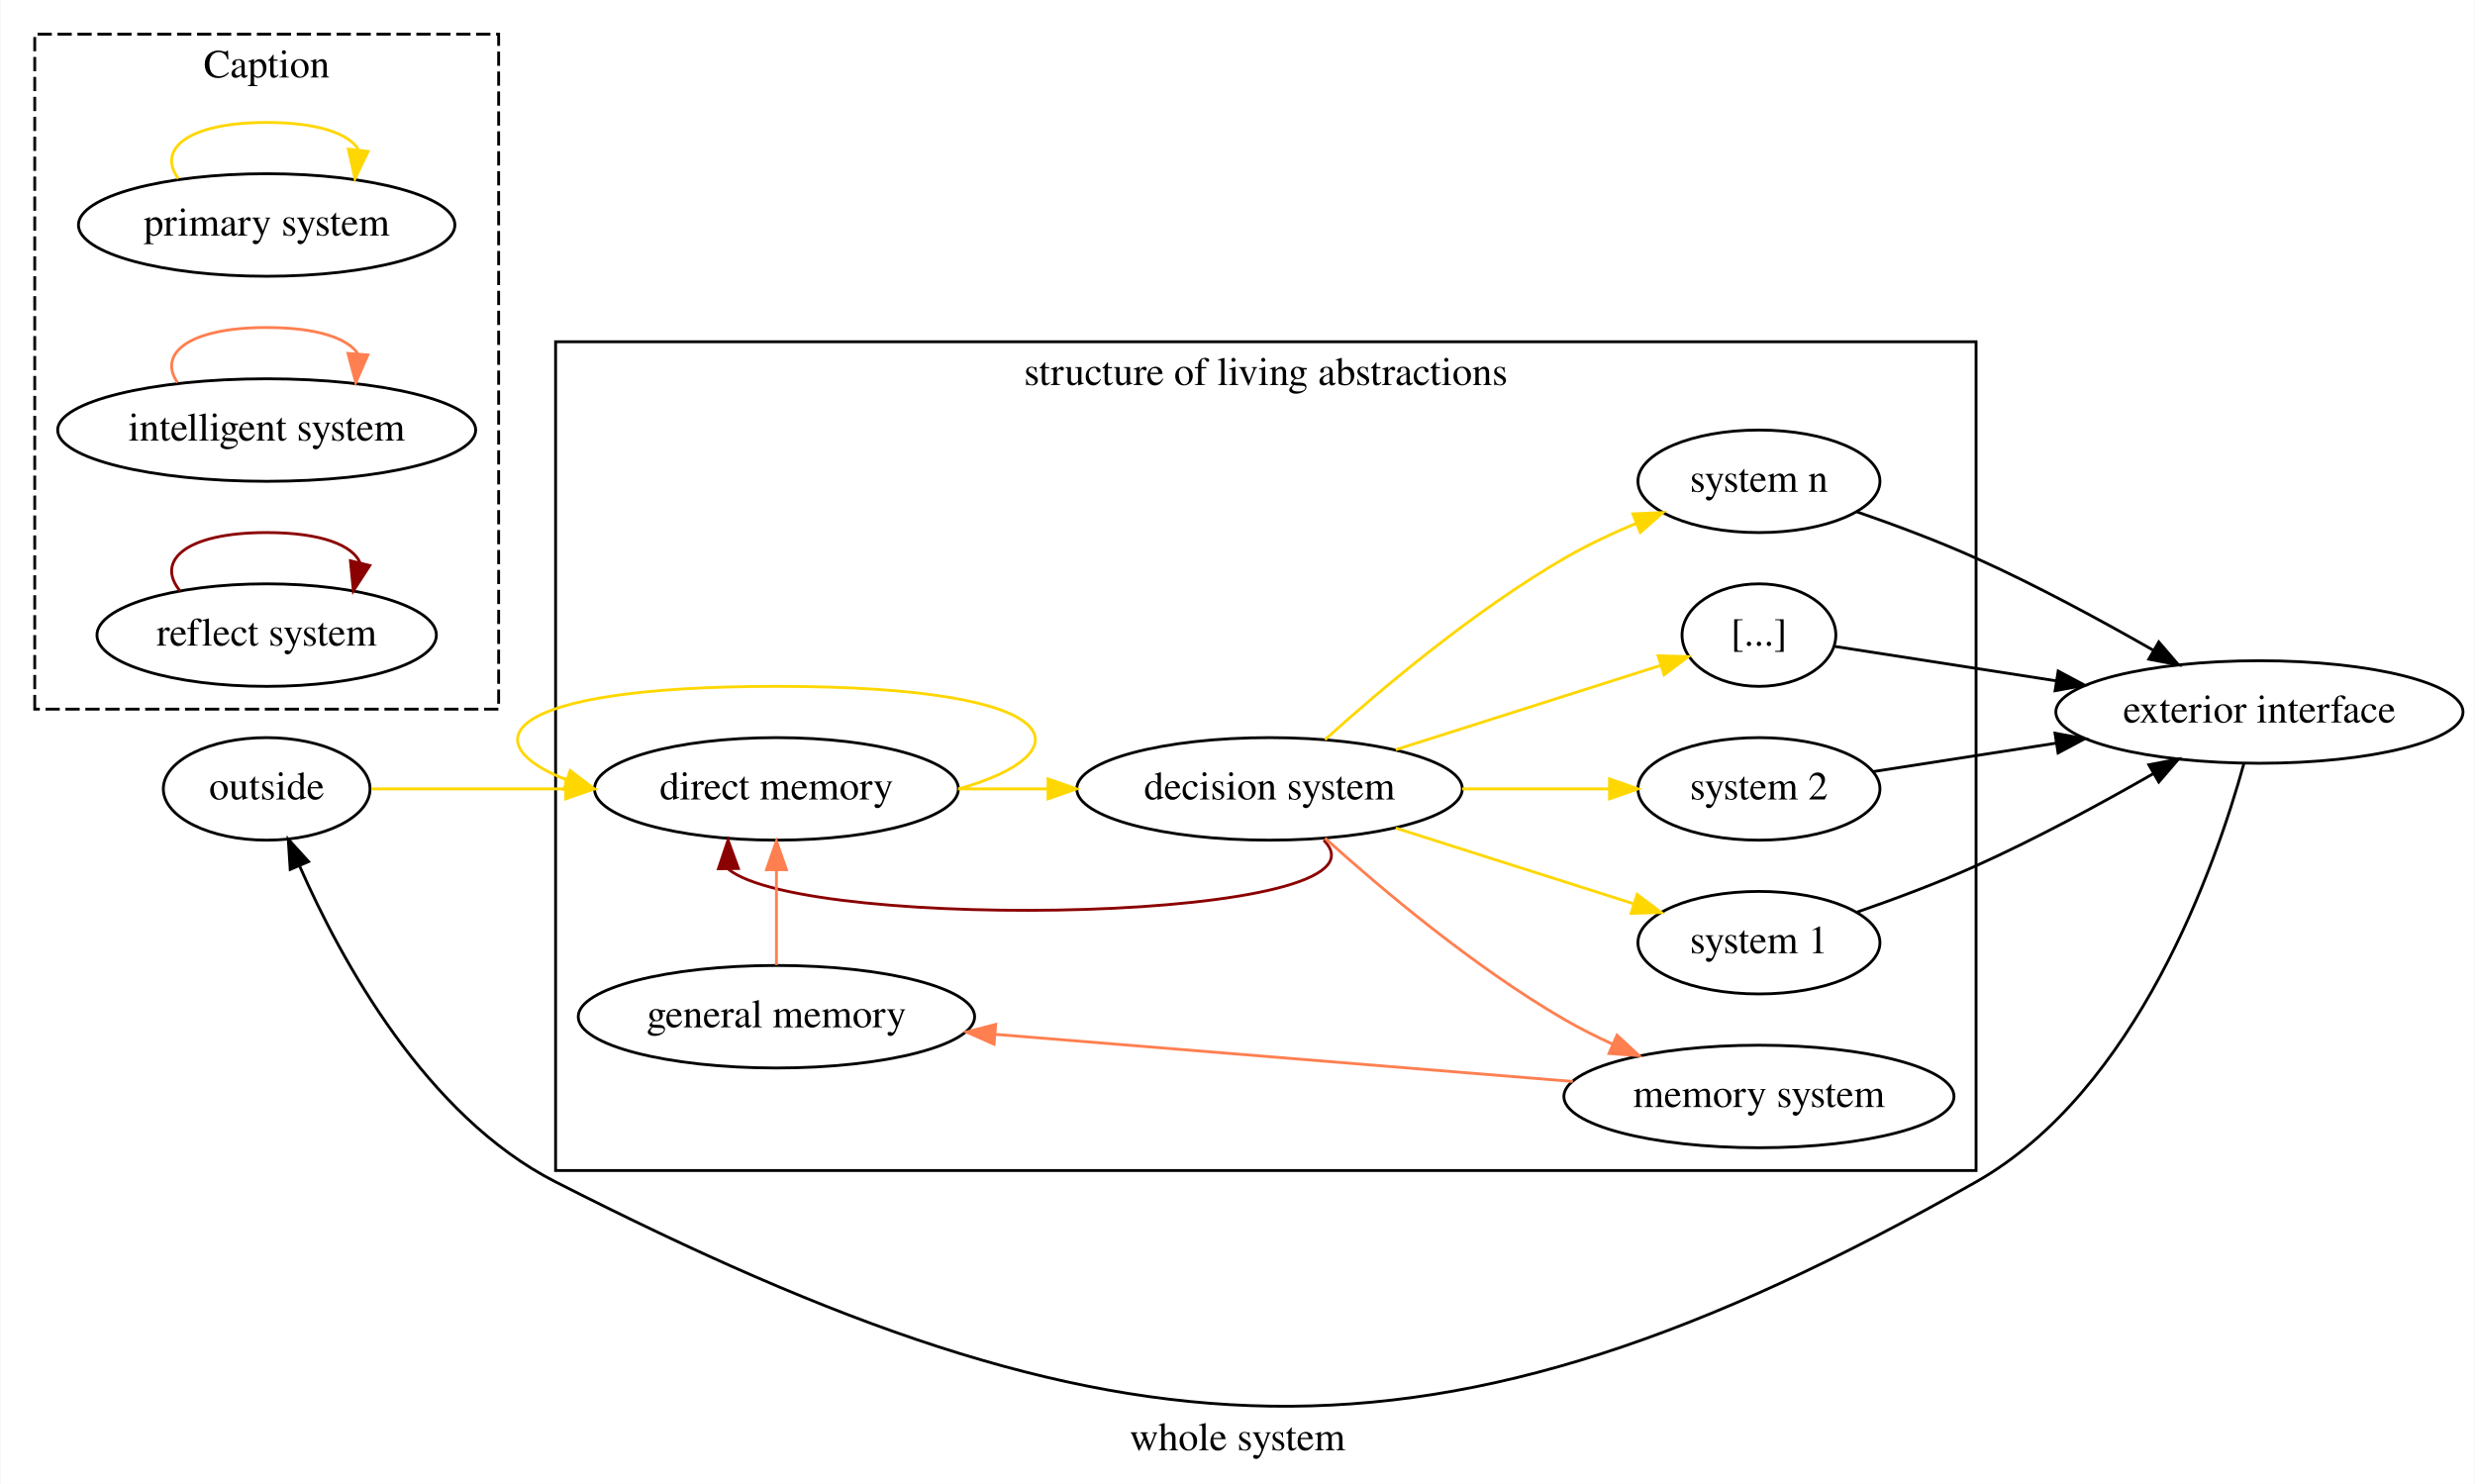
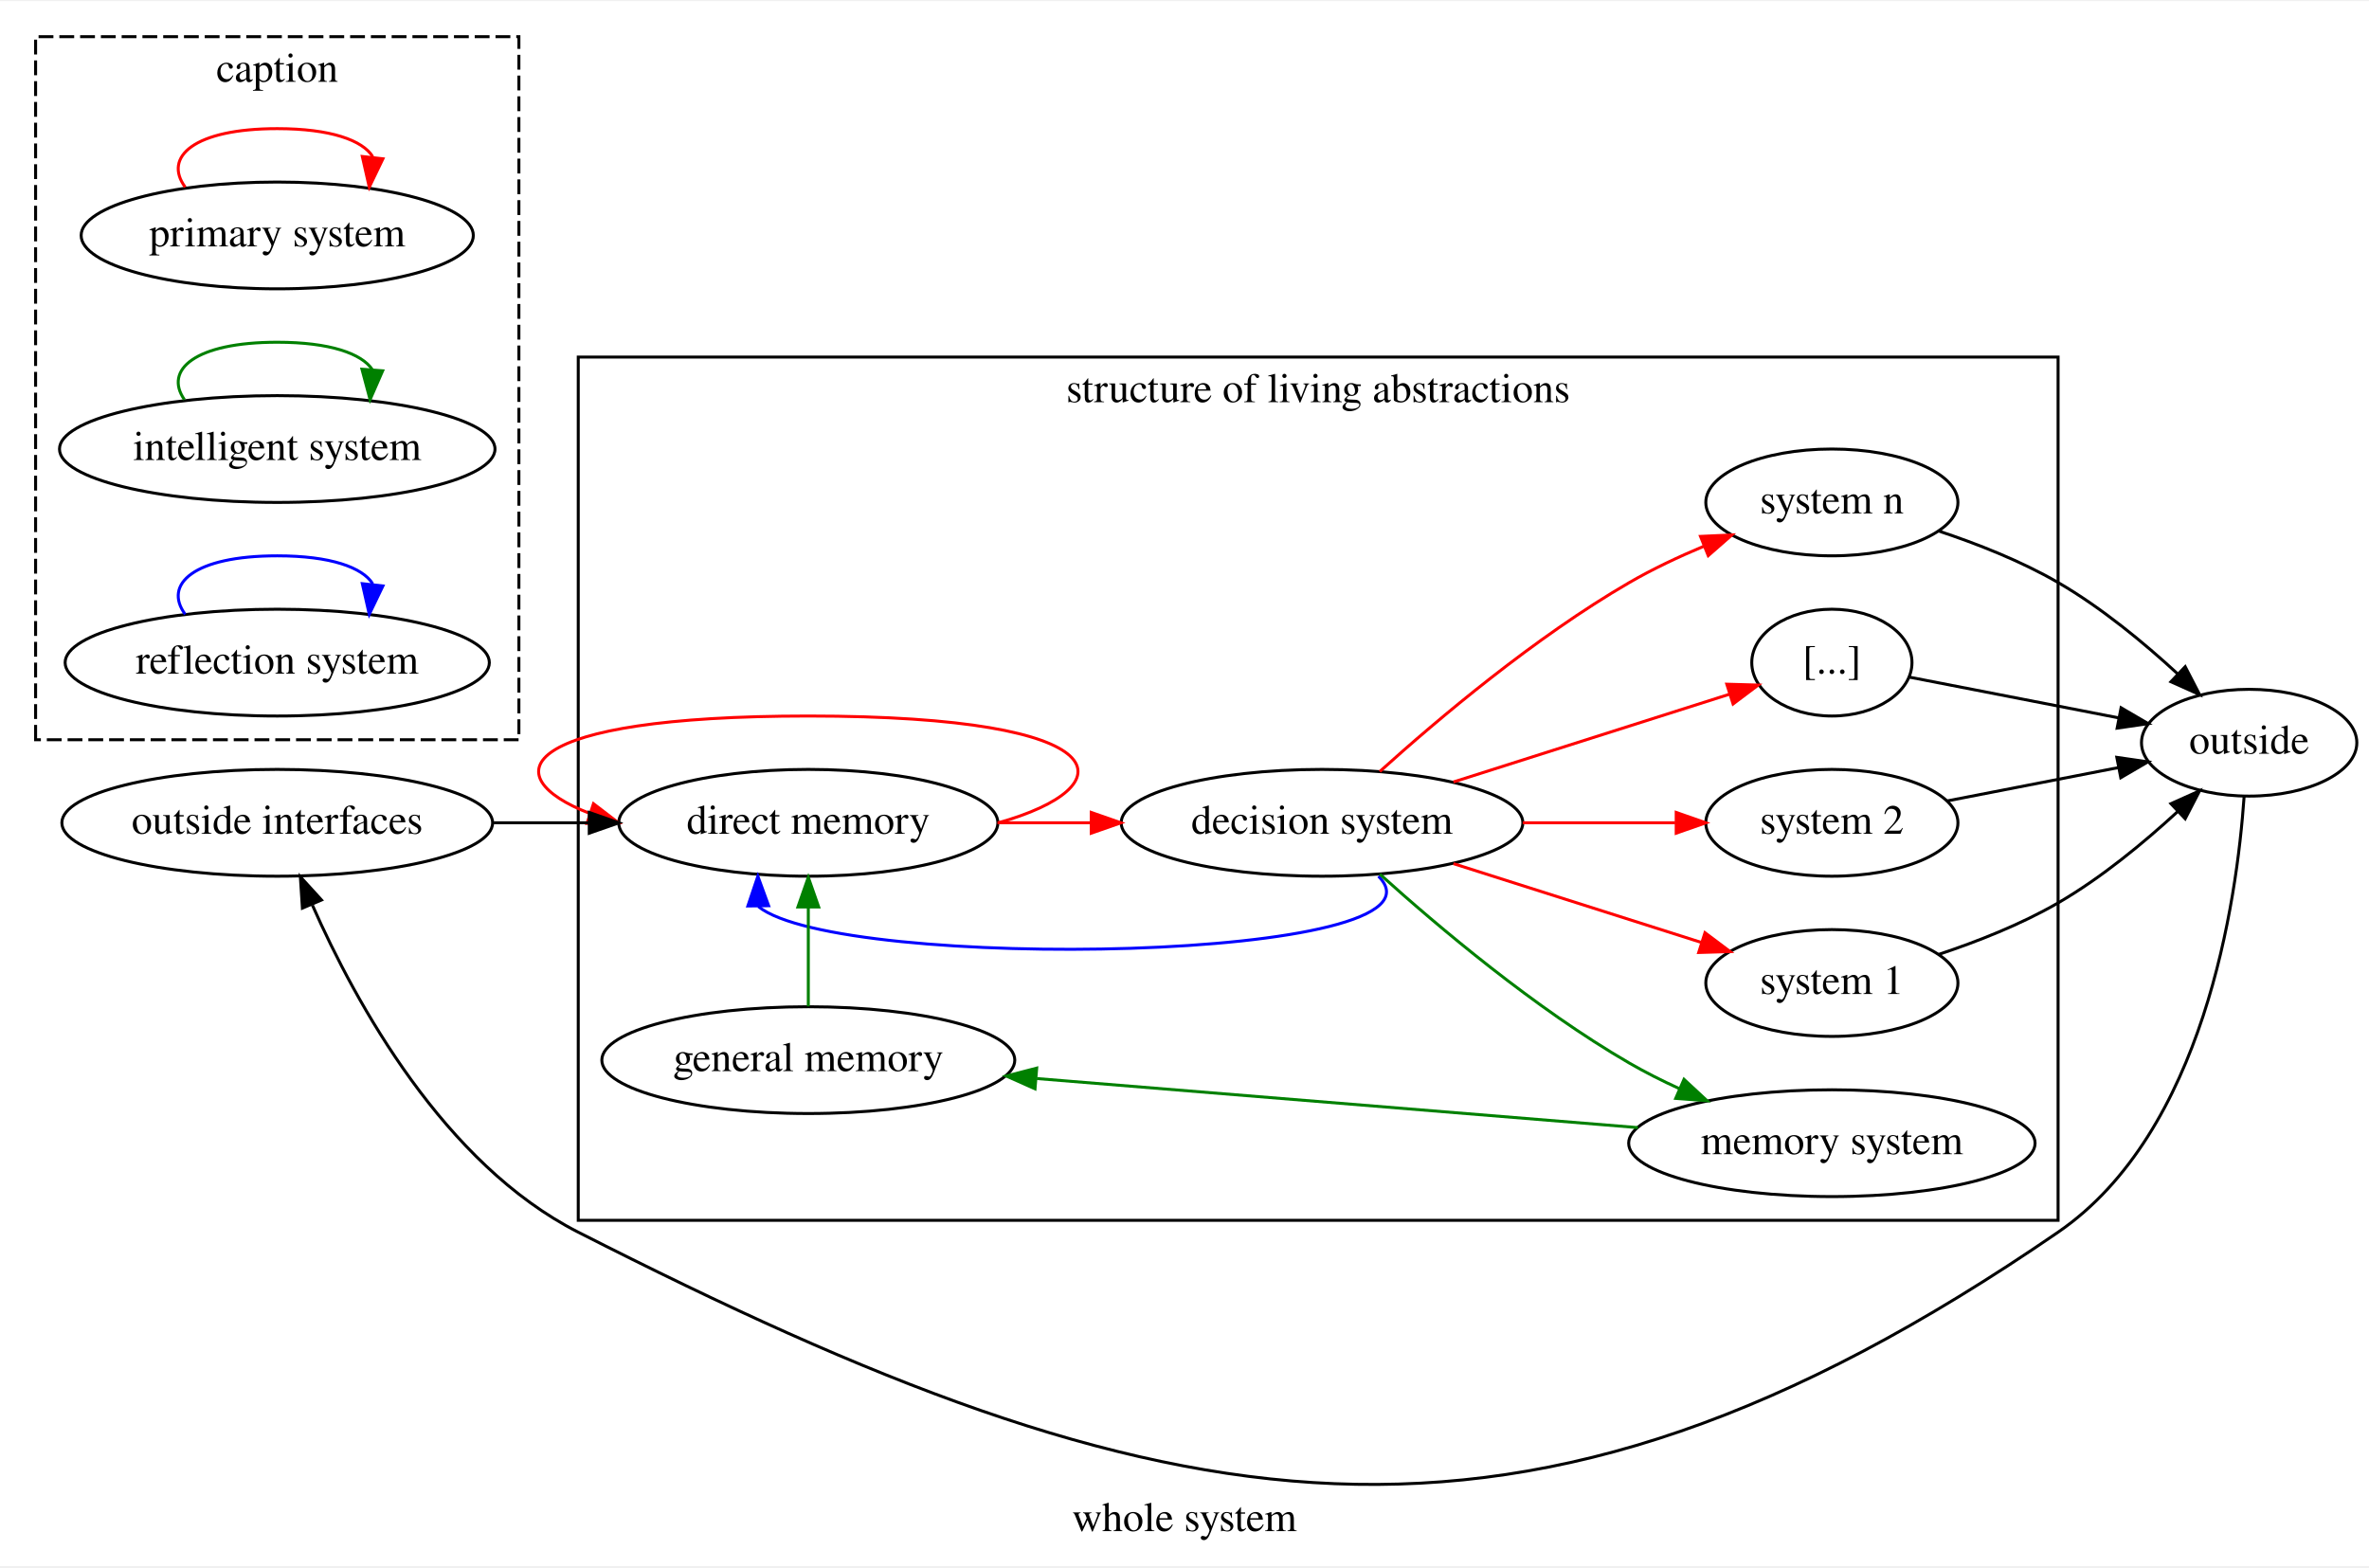
- <svg xmlns="http://www.w3.org/2000/svg" width="869pt" height="521pt" viewBox="0.00 0.00 868.64 521.02">
-   <g id="graph0" class="graph" transform="scale(1 1) rotate(0) translate(4 517.02)">
-     <polygon fill="white" stroke="transparent" points="-4,4 -4,-517.02 864.64,-517.02 864.64,4 -4,4" />
-     <text text-anchor="middle" x="430.32" y="-7.8" font-family="Times,serif" font-size="14.00">whole system</text>
+ <svg xmlns="http://www.w3.org/2000/svg" width="798pt" height="528pt" viewBox="0.00 0.00 798.44 527.56">
+   <g id="graph0" class="graph" transform="scale(1 1) rotate(0) translate(4 523.56)">
+     <polygon fill="white" stroke="transparent" points="-4,4 -4,-523.56 794.44,-523.56 794.44,4 -4,4" />
+     <text text-anchor="middle" x="395.22" y="-7.8" font-family="Times,serif" font-size="14.00">whole system</text>
    <g id="clust1" class="cluster">
-       <polygon fill="none" stroke="black" points="190.89,-106.02 190.89,-397.02 689.65,-397.02 689.65,-106.02 190.89,-106.02" />
-       <text text-anchor="middle" x="440.27" y="-381.82" font-family="Times,serif" font-size="14.00">structure of living abstractions</text>
+       <polygon fill="none" stroke="black" points="190.89,-112.56 190.89,-403.56 689.65,-403.56 689.65,-112.56 190.89,-112.56" />
+       <text text-anchor="middle" x="440.27" y="-388.36" font-family="Times,serif" font-size="14.00">structure of living abstractions</text>
    </g>
    <g id="clust6" class="cluster">
-       <polygon fill="none" stroke="black" stroke-dasharray="5,2" points="8,-268.02 8,-505.02 170.89,-505.02 170.89,-268.02 8,-268.02" />
-       <text text-anchor="middle" x="89.44" y="-489.82" font-family="Times,serif" font-size="14.00">Caption</text>
+       <polygon fill="none" stroke="black" stroke-dasharray="5,2" points="8,-274.56 8,-511.56 170.89,-511.56 170.89,-274.56 8,-274.56" />
+       <text text-anchor="middle" x="89.44" y="-496.36" font-family="Times,serif" font-size="14.00">caption</text>
    </g>
    <g id="node1" class="node">
-       <ellipse fill="none" stroke="black" cx="268.43" cy="-240.02" rx="63.89" ry="18" />
-       <text text-anchor="middle" x="268.43" y="-236.32" font-family="Times,serif" font-size="14.00">direct memory</text>
+       <ellipse fill="none" stroke="black" cx="268.43" cy="-246.56" rx="63.89" ry="18" />
+       <text text-anchor="middle" x="268.43" y="-242.86" font-family="Times,serif" font-size="14.00">direct memory</text>
+     </g>
+     <g id="edge2" class="edge">
+       <path fill="none" stroke="red" d="M332.43,-246.56C375.43,-258.56 375.43,-282.56 268.43,-282.56 170.21,-282.56 162.15,-262.34 194.75,-249.74" />
+       <polygon fill="red" stroke="red" points="196.02,-253 204.43,-246.56 193.84,-246.35 196.02,-253" />
+     </g>
+     <g id="node2" class="node">
+       <ellipse fill="none" stroke="black" cx="441.57" cy="-246.56" rx="67.69" ry="18" />
+       <text text-anchor="middle" x="441.57" y="-242.86" font-family="Times,serif" font-size="14.00">decision system</text>
+     </g>
+     <g id="edge1" class="edge">
+       <path fill="none" stroke="red" d="M332.18,-246.56C342.45,-246.56 353.19,-246.56 363.75,-246.56" />
+       <polygon fill="red" stroke="red" points="363.79,-250.06 373.79,-246.56 363.79,-243.06 363.79,-250.06" />
+     </g>
+     <g id="edge15" class="edge">
+       <path fill="none" stroke="blue" d="M460.57,-228.56C489.58,-199.55 278.76,-196.15 251.56,-218.36" />
+       <polygon fill="blue" stroke="blue" points="248.06,-218.52 251.43,-228.56 255.06,-218.61 248.06,-218.52" />
+     </g>
+     <g id="node3" class="node">
+       <ellipse fill="none" stroke="black" cx="613.41" cy="-192.56" rx="42.49" ry="18" />
+       <text text-anchor="middle" x="613.41" y="-188.86" font-family="Times,serif" font-size="14.00">system 1</text>
    </g>
    <g id="edge3" class="edge">
-       <path fill="none" stroke="gold" d="M332.43,-240.02C375.43,-252.02 375.43,-276.02 268.43,-276.02 170.21,-276.02 162.15,-255.8 194.75,-243.2" />
-       <polygon fill="gold" stroke="gold" points="196.02,-246.47 204.43,-240.02 193.84,-239.82 196.02,-246.47" />
+       <path fill="none" stroke="red" d="M485.87,-232.79C511.46,-224.66 543.76,-214.39 569.32,-206.26" />
+       <polygon fill="red" stroke="red" points="570.64,-209.51 579.11,-203.15 568.52,-202.84 570.64,-209.51" />
    </g>
-     <g id="node2" class="node">
-       <ellipse fill="none" stroke="black" cx="441.57" cy="-240.02" rx="67.69" ry="18" />
-       <text text-anchor="middle" x="441.57" y="-236.32" font-family="Times,serif" font-size="14.00">decision system</text>
-     </g>
-     <g id="edge2" class="edge">
-       <path fill="none" stroke="gold" d="M332.18,-240.02C342.45,-240.02 353.19,-240.02 363.75,-240.02" />
-       <polygon fill="gold" stroke="gold" points="363.79,-243.52 373.79,-240.02 363.79,-236.52 363.79,-243.52" />
-     </g>
-     <g id="edge15" class="edge">
-       <path fill="none" stroke="darkred" d="M460.57,-222.02C489.58,-193.01 278.76,-189.61 251.56,-211.82" />
-       <polygon fill="darkred" stroke="darkred" points="248.06,-211.98 251.43,-222.02 255.06,-212.07 248.06,-211.98" />
-     </g>
-     <g id="node3" class="node">
-       <ellipse fill="none" stroke="black" cx="613.41" cy="-186.02" rx="42.49" ry="18" />
-       <text text-anchor="middle" x="613.41" y="-182.32" font-family="Times,serif" font-size="14.00">system 1</text>
+     <g id="node4" class="node">
+       <ellipse fill="none" stroke="black" cx="613.41" cy="-246.56" rx="42.49" ry="18" />
+       <text text-anchor="middle" x="613.41" y="-242.86" font-family="Times,serif" font-size="14.00">system 2</text>
    </g>
    <g id="edge4" class="edge">
-       <path fill="none" stroke="gold" d="M485.87,-226.26C511.46,-218.12 543.76,-207.85 569.32,-199.72" />
-       <polygon fill="gold" stroke="gold" points="570.64,-202.98 579.11,-196.61 568.52,-196.31 570.64,-202.98" />
+       <path fill="none" stroke="red" d="M509.21,-246.56C526.28,-246.56 544.39,-246.56 560.6,-246.56" />
+       <polygon fill="red" stroke="red" points="560.94,-250.06 570.94,-246.56 560.94,-243.06 560.94,-250.06" />
    </g>
-     <g id="node4" class="node">
-       <ellipse fill="none" stroke="black" cx="613.41" cy="-240.02" rx="42.49" ry="18" />
-       <text text-anchor="middle" x="613.41" y="-236.32" font-family="Times,serif" font-size="14.00">system 2</text>
+     <g id="node5" class="node">
+       <ellipse fill="none" stroke="black" cx="613.41" cy="-300.56" rx="27" ry="18" />
+       <text text-anchor="middle" x="613.41" y="-296.86" font-family="Times,serif" font-size="14.00">[...]</text>
    </g>
    <g id="edge5" class="edge">
-       <path fill="none" stroke="gold" d="M509.21,-240.02C526.28,-240.02 544.39,-240.02 560.6,-240.02" />
-       <polygon fill="gold" stroke="gold" points="560.94,-243.52 570.94,-240.02 560.94,-236.52 560.94,-243.52" />
+       <path fill="none" stroke="red" d="M485.87,-260.33C514.8,-269.53 552.29,-281.45 578.94,-289.92" />
+       <polygon fill="red" stroke="red" points="577.99,-293.29 588.58,-292.99 580.11,-286.62 577.99,-293.29" />
    </g>
-     <g id="node5" class="node">
-       <ellipse fill="none" stroke="black" cx="613.41" cy="-294.02" rx="27" ry="18" />
-       <text text-anchor="middle" x="613.41" y="-290.32" font-family="Times,serif" font-size="14.00">[...]</text>
+     <g id="node6" class="node">
+       <ellipse fill="none" stroke="black" cx="613.41" cy="-354.56" rx="42.49" ry="18" />
+       <text text-anchor="middle" x="613.41" y="-350.86" font-family="Times,serif" font-size="14.00">system n</text>
    </g>
    <g id="edge6" class="edge">
-       <path fill="none" stroke="gold" d="M485.87,-253.79C514.8,-262.99 552.29,-274.91 578.94,-283.38" />
-       <polygon fill="gold" stroke="gold" points="577.99,-286.75 588.58,-286.45 580.11,-280.08 577.99,-286.75" />
+       <path fill="none" stroke="red" d="M461.04,-263.85C480.72,-281.59 513.35,-309.13 545.16,-327.56 552.99,-332.1 561.73,-336.22 570.25,-339.79" />
+       <polygon fill="red" stroke="red" points="569.13,-343.11 579.71,-343.6 571.74,-336.62 569.13,-343.11" />
    </g>
-     <g id="node6" class="node">
-       <ellipse fill="none" stroke="black" cx="613.41" cy="-348.02" rx="42.49" ry="18" />
-       <text text-anchor="middle" x="613.41" y="-344.32" font-family="Times,serif" font-size="14.00">system n</text>
+     <g id="node7" class="node">
+       <ellipse fill="none" stroke="black" cx="613.41" cy="-138.56" rx="68.49" ry="18" />
+       <text text-anchor="middle" x="613.41" y="-134.86" font-family="Times,serif" font-size="14.00">memory system</text>
+     </g>
+     <g id="edge12" class="edge">
+       <path fill="none" stroke="green" d="M461.04,-229.27C480.72,-211.53 513.35,-183.99 545.16,-165.56 550.52,-162.46 556.3,-159.55 562.15,-156.88" />
+       <polygon fill="green" stroke="green" points="563.57,-160.08 571.34,-152.87 560.77,-153.66 563.57,-160.08" />
+     </g>
+     <g id="node10" class="node">
+       <ellipse fill="none" stroke="black" cx="754.05" cy="-273.56" rx="36.29" ry="18" />
+       <text text-anchor="middle" x="754.05" y="-269.86" font-family="Times,serif" font-size="14.00">outside</text>
+     </g>
+     <g id="edge8" class="edge">
+       <path fill="none" stroke="black" d="M649.28,-202.16C662.4,-206.51 677.16,-212.33 689.65,-219.56 704.19,-227.98 718.59,-239.88 729.98,-250.37" />
+       <polygon fill="black" stroke="black" points="727.68,-253.01 737.35,-257.34 732.49,-247.93 727.68,-253.01" />
+     </g>
+     <g id="edge9" class="edge">
+       <path fill="none" stroke="black" d="M652.29,-253.94C670.15,-257.42 691.54,-261.58 710.01,-265.18" />
+       <polygon fill="black" stroke="black" points="709.44,-268.63 719.93,-267.11 710.78,-261.76 709.44,-268.63" />
+     </g>
+     <g id="edge10" class="edge">
+       <path fill="none" stroke="black" d="M639.51,-295.67C659.16,-291.85 686.93,-286.44 710.09,-281.93" />
+       <polygon fill="black" stroke="black" points="710.88,-285.34 720.03,-279.99 709.55,-278.47 710.88,-285.34" />
+     </g>
+     <g id="edge11" class="edge">
+       <path fill="none" stroke="black" d="M649.28,-344.96C662.4,-340.61 677.16,-334.8 689.65,-327.56 704.19,-319.14 718.59,-307.24 729.98,-296.75" />
+       <polygon fill="black" stroke="black" points="732.49,-299.19 737.35,-289.78 727.68,-294.11 732.49,-299.19" />
+     </g>
+     <g id="node8" class="node">
+       <ellipse fill="none" stroke="black" cx="268.43" cy="-166.56" rx="69.59" ry="18" />
+       <text text-anchor="middle" x="268.43" y="-162.86" font-family="Times,serif" font-size="14.00">general memory</text>
+     </g>
+     <g id="edge13" class="edge">
+       <path fill="none" stroke="green" d="M548.07,-143.81C490.57,-148.51 406.27,-155.39 345.46,-160.35" />
+       <polygon fill="green" stroke="green" points="344.84,-156.89 335.15,-161.2 345.41,-163.87 344.84,-156.89" />
+     </g>
+     <g id="edge14" class="edge">
+       <path fill="none" stroke="green" d="M268.43,-184.69C268.43,-195.79 268.43,-206.89 268.43,-218" />
+       <polygon fill="green" stroke="green" points="264.93,-218.19 268.43,-228.19 271.93,-218.19 264.93,-218.19" />
+     </g>
+     <g id="node9" class="node">
+       <ellipse fill="none" stroke="black" cx="89.44" cy="-246.56" rx="72.59" ry="18" />
+       <text text-anchor="middle" x="89.44" y="-242.86" font-family="Times,serif" font-size="14.00">outside interfaces</text>
    </g>
    <g id="edge7" class="edge">
-       <path fill="none" stroke="gold" d="M461.04,-257.31C480.72,-275.05 513.35,-302.59 545.16,-321.02 552.99,-325.56 561.73,-329.68 570.25,-333.26" />
-       <polygon fill="gold" stroke="gold" points="569.13,-336.58 579.71,-337.06 571.74,-330.08 569.13,-336.58" />
-     </g>
-     <g id="node7" class="node">
-       <ellipse fill="none" stroke="black" cx="613.41" cy="-132.02" rx="68.49" ry="18" />
-       <text text-anchor="middle" x="613.41" y="-128.32" font-family="Times,serif" font-size="14.00">memory system</text>
-     </g>
-     <g id="edge12" class="edge">
-       <path fill="none" stroke="coral" d="M461.04,-222.73C480.72,-204.99 513.35,-177.45 545.16,-159.02 550.52,-155.92 556.3,-153.01 562.15,-150.34" />
-       <polygon fill="coral" stroke="coral" points="563.57,-153.54 571.34,-146.34 560.77,-147.12 563.57,-153.54" />
-     </g>
-     <g id="node10" class="node">
-       <ellipse fill="none" stroke="black" cx="789.14" cy="-267.02" rx="71.49" ry="18" />
-       <text text-anchor="middle" x="789.14" y="-263.32" font-family="Times,serif" font-size="14.00">exterior interface</text>
-     </g>
-     <g id="edge8" class="edge">
-       <path fill="none" stroke="black" d="M647.82,-196.75C661.03,-201.32 676.24,-206.98 689.65,-213.02 710.8,-222.54 733.55,-234.87 751.85,-245.34" />
-       <polygon fill="black" stroke="black" points="750.31,-248.49 760.72,-250.47 753.81,-242.43 750.31,-248.49" />
-     </g>
-     <g id="edge9" class="edge">
-       <path fill="none" stroke="black" d="M653.4,-246.08C672.4,-249.04 695.84,-252.68 717.82,-256.09" />
-       <polygon fill="black" stroke="black" points="717.37,-259.57 727.79,-257.64 718.45,-252.65 717.37,-259.57" />
-     </g>
-     <g id="edge10" class="edge">
-       <path fill="none" stroke="black" d="M640.04,-290.04C660.55,-286.85 690.33,-282.22 717.82,-277.95" />
-       <polygon fill="black" stroke="black" points="718.48,-281.39 727.82,-276.4 717.4,-274.48 718.48,-281.39" />
-     </g>
-     <g id="edge11" class="edge">
-       <path fill="none" stroke="black" d="M647.82,-337.3C661.03,-332.73 676.24,-327.06 689.65,-321.02 710.8,-311.5 733.55,-299.18 751.85,-288.71" />
-       <polygon fill="black" stroke="black" points="753.81,-291.61 760.72,-283.58 750.31,-285.55 753.81,-291.61" />
-     </g>
-     <g id="node8" class="node">
-       <ellipse fill="none" stroke="black" cx="268.43" cy="-160.02" rx="69.59" ry="18" />
-       <text text-anchor="middle" x="268.43" y="-156.32" font-family="Times,serif" font-size="14.00">general memory</text>
-     </g>
-     <g id="edge13" class="edge">
-       <path fill="none" stroke="coral" d="M548.07,-137.28C490.57,-141.97 406.27,-148.85 345.46,-153.82" />
-       <polygon fill="coral" stroke="coral" points="344.84,-150.36 335.15,-154.66 345.41,-157.33 344.84,-150.36" />
-     </g>
-     <g id="edge14" class="edge">
-       <path fill="none" stroke="coral" d="M268.43,-178.15C268.43,-189.25 268.43,-200.35 268.43,-211.46" />
-       <polygon fill="coral" stroke="coral" points="264.93,-211.65 268.43,-221.65 271.93,-211.65 264.93,-211.65" />
-     </g>
-     <g id="node9" class="node">
-       <ellipse fill="none" stroke="black" cx="89.44" cy="-240.02" rx="36.29" ry="18" />
-       <text text-anchor="middle" x="89.44" y="-236.32" font-family="Times,serif" font-size="14.00">outside</text>
-     </g>
-     <g id="edge1" class="edge">
-       <path fill="none" stroke="gold" d="M126.26,-240.02C145.79,-240.02 170.71,-240.02 194.16,-240.02" />
-       <polygon fill="gold" stroke="gold" points="194.45,-243.52 204.45,-240.02 194.45,-236.52 194.45,-243.52" />
+       <path fill="none" stroke="black" d="M162.43,-246.56C173.02,-246.56 183.94,-246.56 194.54,-246.56" />
+       <polygon fill="black" stroke="black" points="194.6,-250.06 204.6,-246.56 194.6,-243.06 194.6,-250.06" />
    </g>
    <g id="edge16" class="edge">
-       <path fill="none" stroke="black" d="M783.67,-248.85C773.76,-213.06 746.22,-134.14 689.65,-102.02 496.87,7.41 388.44,-1.47 190.89,-102.02 145.41,-125.17 115.67,-179.61 101.07,-212.78" />
-       <polygon fill="black" stroke="black" points="97.7,-211.75 97.02,-222.33 104.15,-214.49 97.7,-211.75" />
+       <path fill="none" stroke="black" d="M752.35,-255.42C749.88,-220.05 738.85,-142.36 689.65,-108.56 506.94,16.97 388.44,-8.01 190.89,-108.56 145.65,-131.58 115.99,-185.57 101.3,-218.79" />
+       <polygon fill="black" stroke="black" points="97.92,-217.8 97.23,-228.37 104.36,-220.54 97.92,-217.8" />
    </g>
    <g id="node11" class="node">
-       <ellipse fill="none" stroke="black" cx="89.44" cy="-438.02" rx="66.09" ry="18" />
-       <text text-anchor="middle" x="89.44" y="-434.32" font-family="Times,serif" font-size="14.00">primary system</text>
+       <ellipse fill="none" stroke="black" cx="89.44" cy="-444.56" rx="66.09" ry="18" />
+       <text text-anchor="middle" x="89.44" y="-440.86" font-family="Times,serif" font-size="14.00">primary system</text>
    </g>
    <g id="edge17" class="edge">
-       <path fill="none" stroke="gold" d="M58.42,-454.31C50.94,-464.41 61.28,-474.02 89.44,-474.02 107.48,-474.02 118.21,-470.08 121.62,-464.59" />
-       <polygon fill="gold" stroke="gold" points="125.06,-463.86 120.46,-454.31 118.11,-464.64 125.06,-463.86" />
+       <path fill="none" stroke="red" d="M58.42,-460.85C50.94,-470.95 61.28,-480.56 89.44,-480.56 107.48,-480.56 118.21,-476.62 121.62,-471.13" />
+       <polygon fill="red" stroke="red" points="125.06,-470.4 120.46,-460.85 118.11,-471.18 125.06,-470.4" />
    </g>
    <g id="node12" class="node">
-       <ellipse fill="none" stroke="black" cx="89.44" cy="-366.02" rx="73.39" ry="18" />
-       <text text-anchor="middle" x="89.44" y="-362.32" font-family="Times,serif" font-size="14.00">intelligent system</text>
+       <ellipse fill="none" stroke="black" cx="89.44" cy="-372.56" rx="73.39" ry="18" />
+       <text text-anchor="middle" x="89.44" y="-368.86" font-family="Times,serif" font-size="14.00">intelligent system</text>
    </g>
    <g id="edge18" class="edge">
-       <path fill="none" stroke="coral" d="M58.15,-382.69C51.2,-392.65 61.63,-402.02 89.44,-402.02 107.26,-402.02 117.94,-398.18 121.49,-392.79" />
-       <polygon fill="coral" stroke="coral" points="124.97,-392.4 120.73,-382.69 117.99,-392.92 124.97,-392.4" />
+       <path fill="none" stroke="green" d="M58.15,-389.22C51.2,-399.19 61.63,-408.56 89.44,-408.56 107.26,-408.56 117.94,-404.71 121.49,-399.33" />
+       <polygon fill="green" stroke="green" points="124.97,-398.93 120.73,-389.22 117.99,-399.46 124.97,-398.93" />
    </g>
    <g id="node13" class="node">
-       <ellipse fill="none" stroke="black" cx="89.44" cy="-294.02" rx="59.59" ry="18" />
-       <text text-anchor="middle" x="89.44" y="-290.32" font-family="Times,serif" font-size="14.00">reflect system</text>
+       <ellipse fill="none" stroke="black" cx="89.44" cy="-300.56" rx="71.49" ry="18" />
+       <text text-anchor="middle" x="89.44" y="-296.86" font-family="Times,serif" font-size="14.00">reflection system</text>
    </g>
    <g id="edge19" class="edge">
-       <path fill="none" stroke="darkred" d="M59.01,-309.56C50.44,-319.93 60.59,-330.02 89.44,-330.02 108.83,-330.02 119.77,-325.47 122.27,-319.33" />
-       <polygon fill="darkred" stroke="darkred" points="125.65,-318.45 119.88,-309.56 118.85,-320.11 125.65,-318.45" />
+       <path fill="none" stroke="blue" d="M58.42,-316.85C50.94,-326.95 61.28,-336.56 89.44,-336.56 107.48,-336.56 118.21,-332.62 121.62,-327.13" />
+       <polygon fill="blue" stroke="blue" points="125.06,-326.4 120.46,-316.85 118.11,-327.18 125.06,-326.4" />
    </g>
  </g>
</svg>
